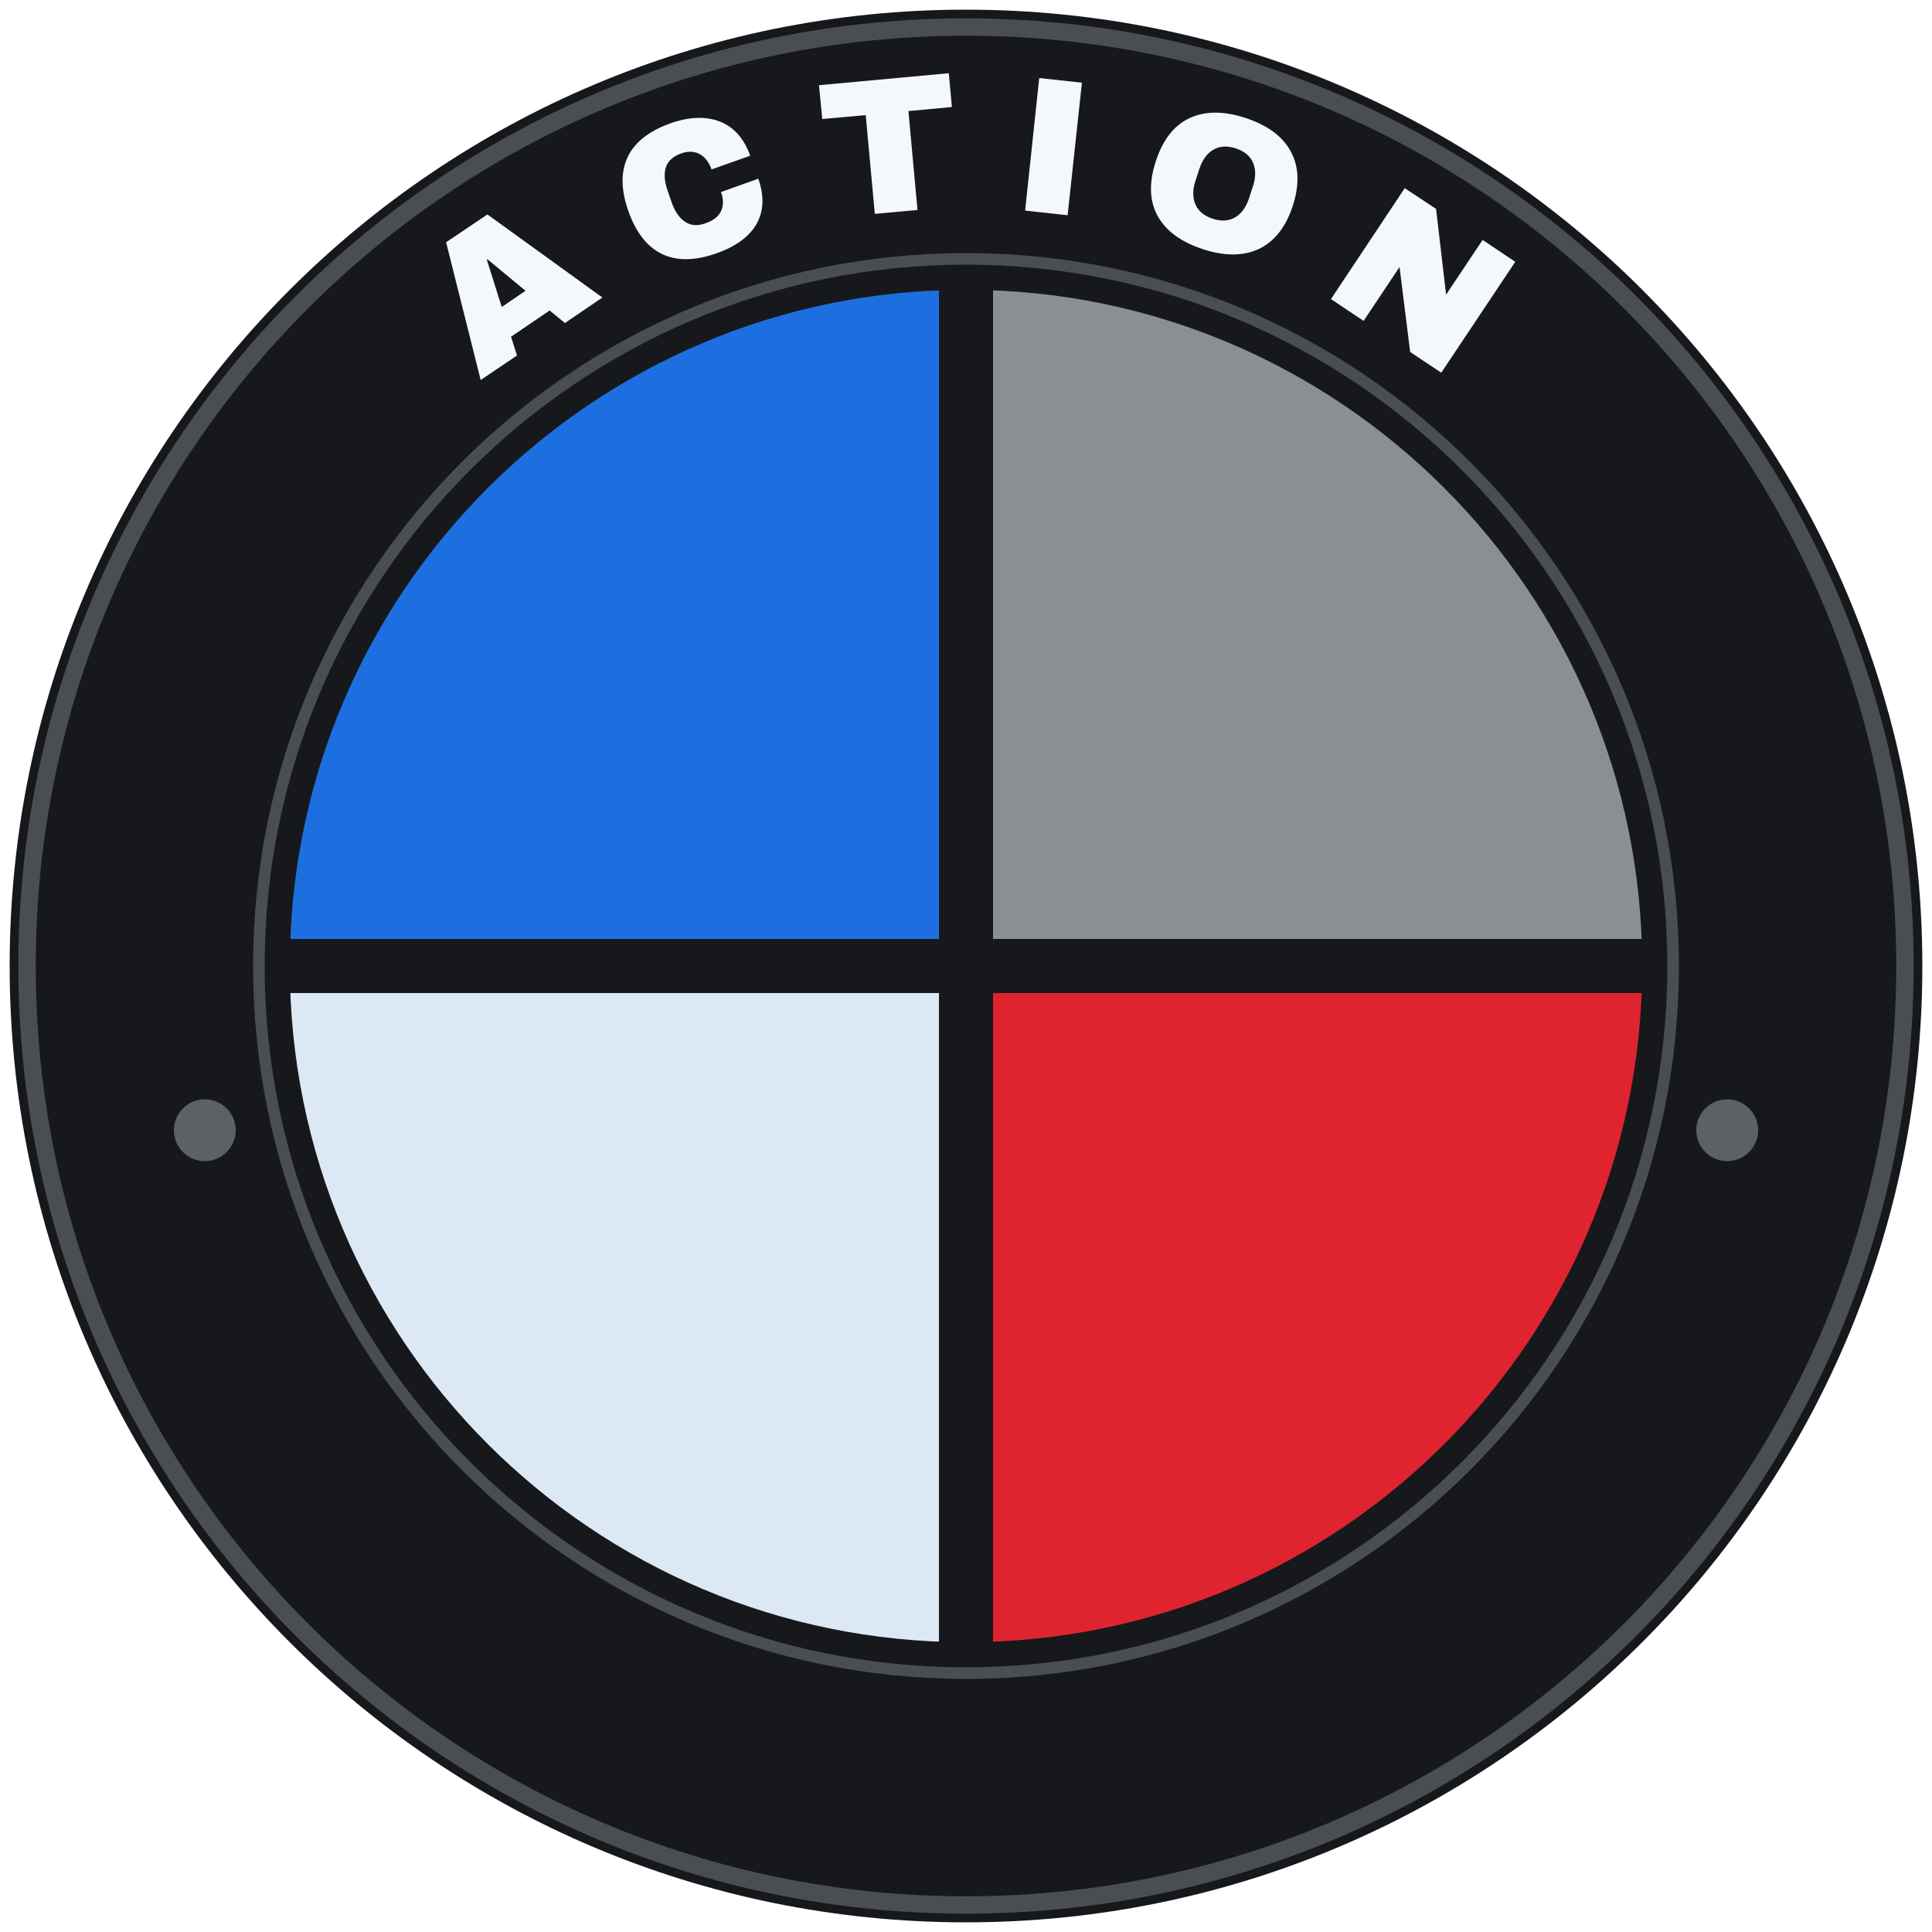
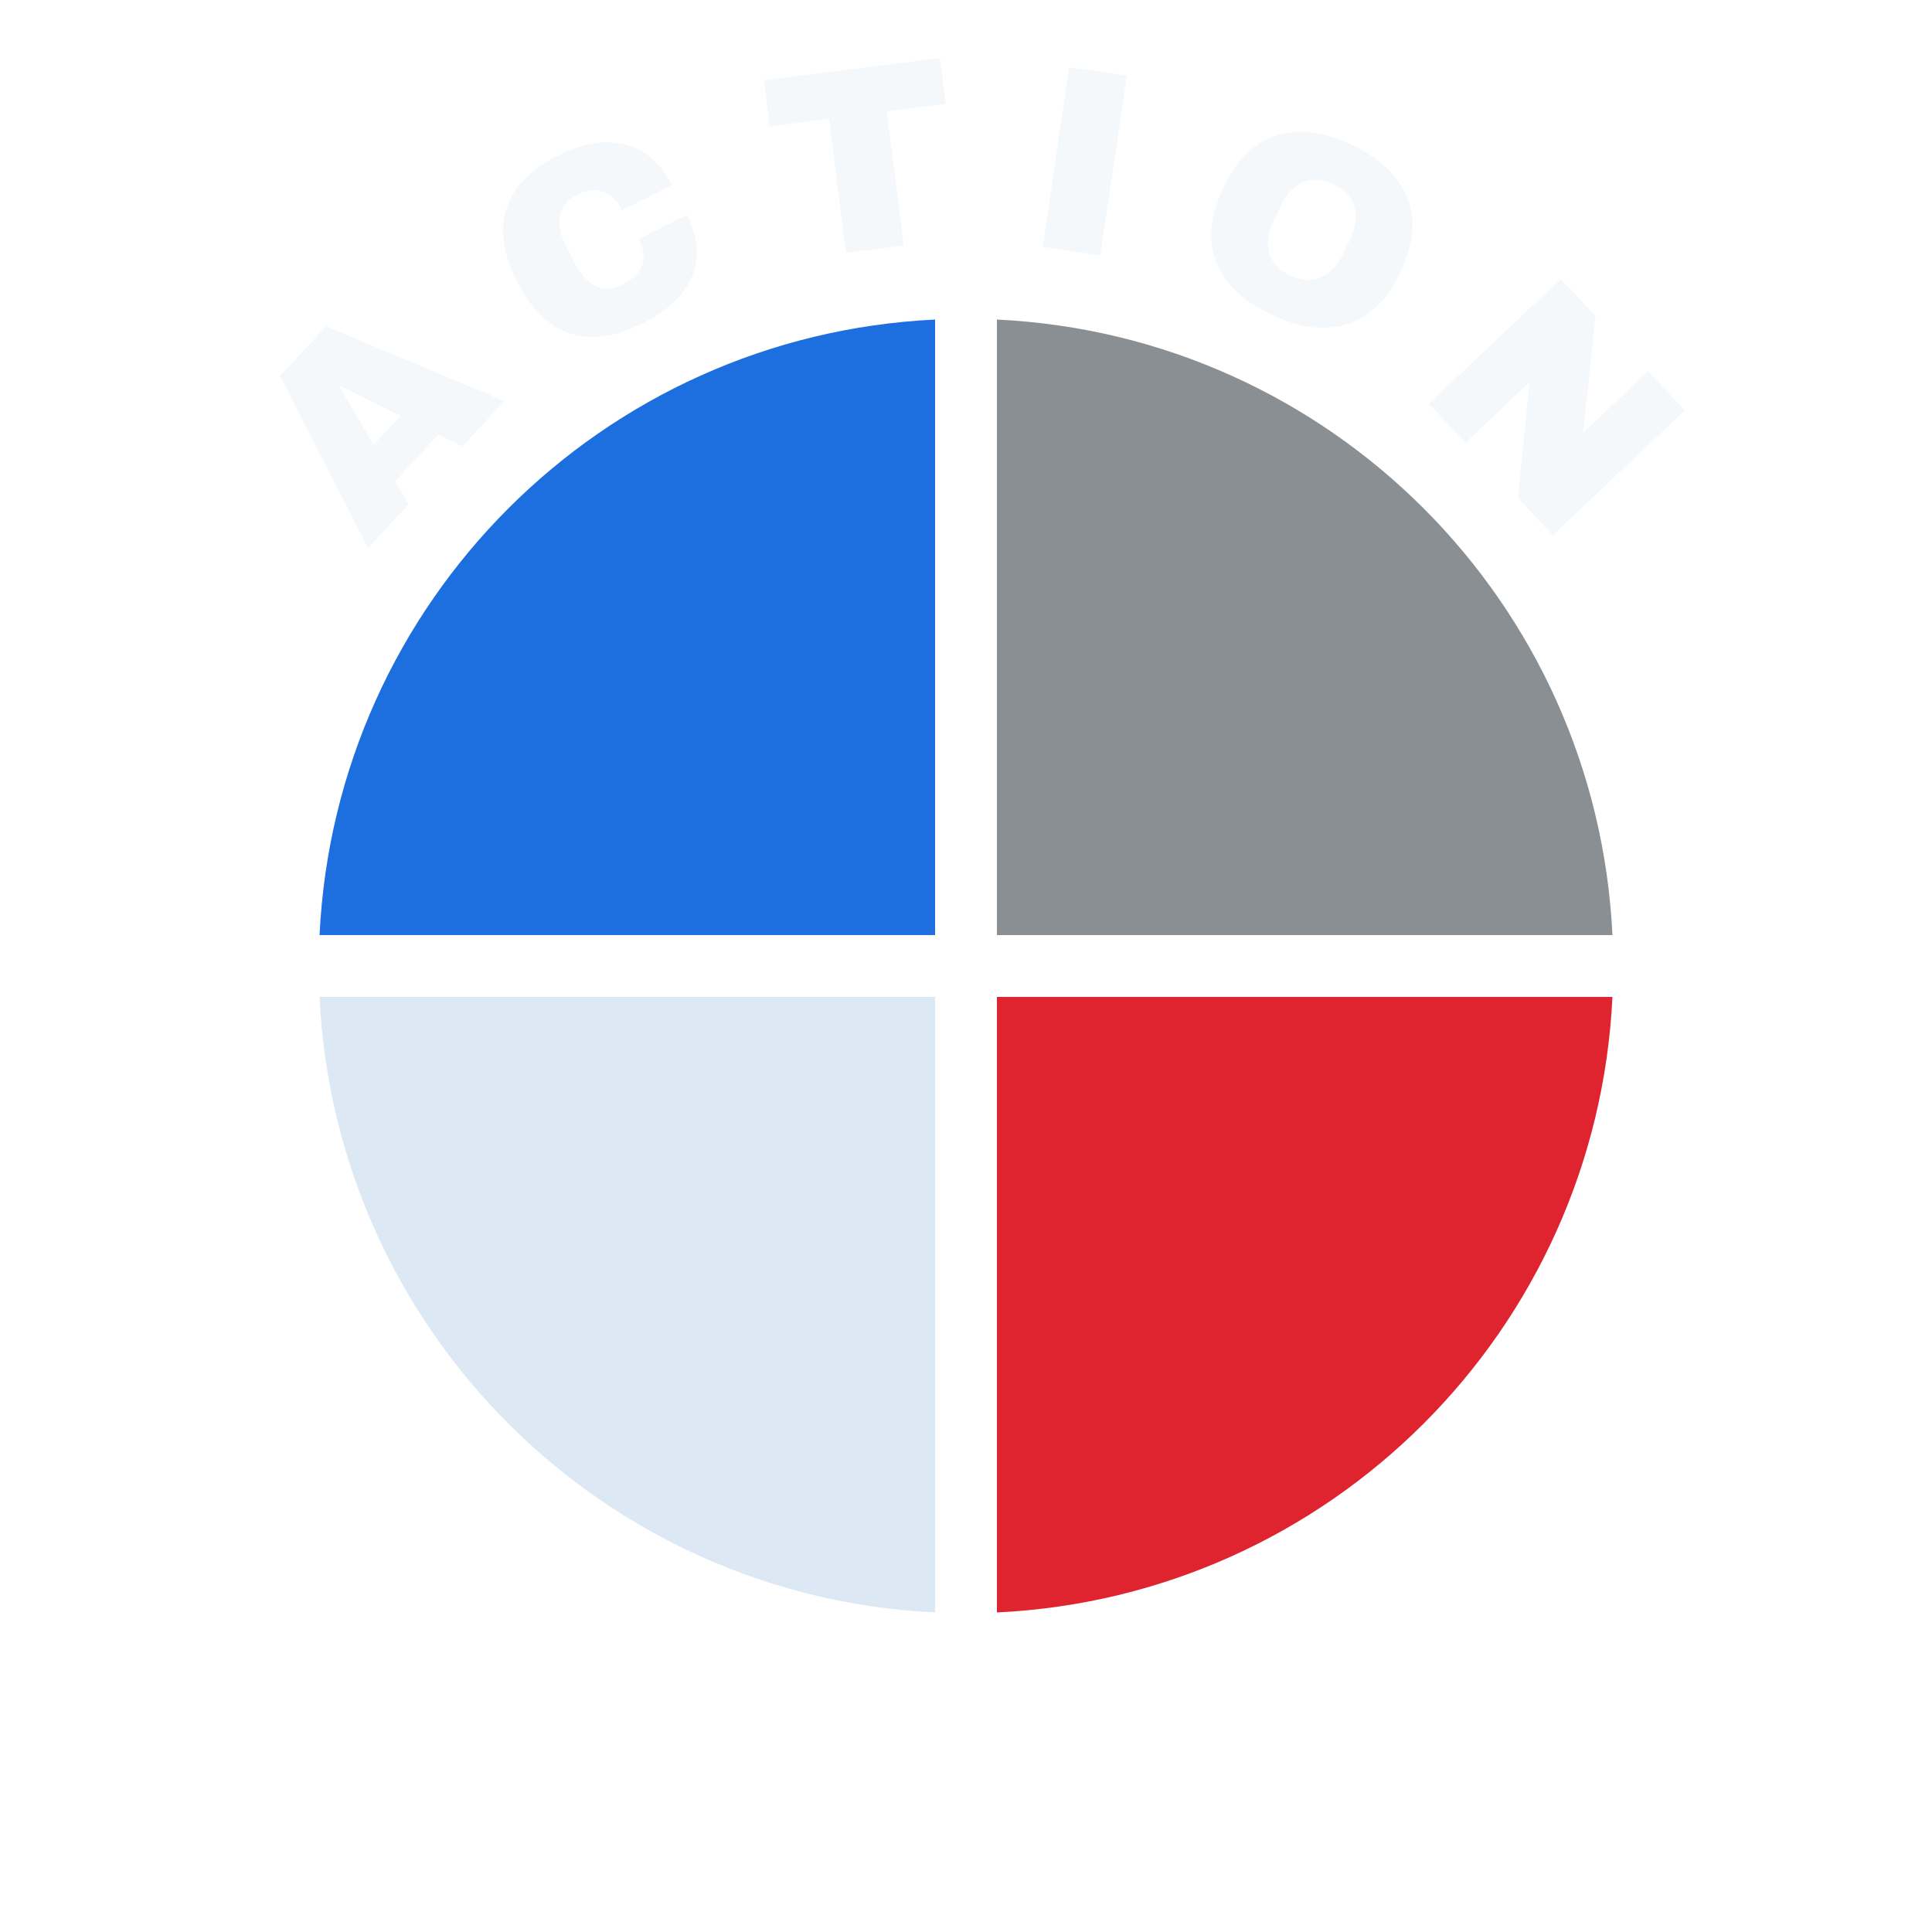
<svg xmlns="http://www.w3.org/2000/svg" width="512" height="512" viewBox="0 0 100 100" role="img" aria-label="Elementaction">
-   <circle cx="50" cy="50" r="49.5" fill="#16181b" />
-   <circle cx="50" cy="50" r="48.6" fill="none" stroke="#4a4e53" stroke-width=".9" />
-   <circle cx="50" cy="50" r="36.6" fill="none" stroke="#4a4e53" stroke-width=".6" />
-   <path d="M29.24 16.72 28.45 16.07 26.45 17.43 26.76 18.4 24.88 19.67 23.09 12.54 25.23 11.1 31.18 15.4ZM25.97 15.89 27.2 15.05 25.23 13.42 25.2 13.45Z M38.83 8.06 36.83 8.77Q36.63 8.2 36.22 7.98Q35.8 7.75 35.26 7.94Q34.62 8.17 34.46 8.67Q34.31 9.17 34.56 9.88L34.77 10.49Q35.02 11.19 35.46 11.48Q35.9 11.78 36.51 11.56Q37.12 11.35 37.32 10.93Q37.52 10.5 37.32 9.94L39.25 9.25Q39.72 10.59 39.16 11.59Q38.59 12.58 37.09 13.11Q35.43 13.7 34.27 13.15Q33.12 12.6 32.53 10.94Q31.94 9.28 32.49 8.12Q33.05 6.97 34.71 6.38Q36.16 5.87 37.26 6.29Q38.35 6.72 38.83 8.06Z M47.02 5.75 47.49 10.87 45.28 11.07 44.81 5.96 42.56 6.16 42.39 4.41 49.11 3.79 49.27 5.54Z M53.06 10.9 53.79 4.04 56 4.28 55.26 11.14Z M66.91 10.67Q66.36 12.32 65.15 12.89Q63.94 13.45 62.24 12.89Q60.55 12.33 59.91 11.16Q59.28 10 59.83 8.33Q60.38 6.66 61.58 6.11Q62.79 5.55 64.48 6.11Q66.18 6.67 66.81 7.84Q67.45 9.01 66.91 10.67ZM62.08 8.74 61.88 9.35Q61.65 10.04 61.87 10.57Q62.09 11.09 62.76 11.32Q63.44 11.54 63.93 11.25Q64.42 10.96 64.65 10.26L64.85 9.65Q65.08 8.96 64.86 8.43Q64.64 7.9 63.96 7.68Q63.29 7.46 62.8 7.75Q62.31 8.04 62.08 8.74Z M72.99 18.22 72.44 13.82 70.58 16.61 68.89 15.48 72.71 9.74 74.33 10.81 74.85 15.25 76.74 12.42 78.43 13.55 74.6 19.29Z" fill="#f5f8fb" />
-   <circle cx="10.6" cy="58.5" r="1.6" fill="#5c6166" />
-   <circle cx="89.4" cy="58.5" r="1.6" fill="#5c6166" />
-   <path d="M50 50V15A35 35 0 0 0 15 50z" fill="#1d6fe0" />
-   <path d="M50 50V15A35 35 0 0 1 85 50z" fill="#8a8f94" />
-   <path d="M50 50H15A35 35 0 0 0 50 85z" fill="#dce8f3" />
-   <path d="M50 50H85A35 35 0 0 1 50 85z" fill="#e0242f" />
-   <rect x="48.6" y="14" width="2.8" height="72" fill="#16181b" />
-   <rect x="14" y="48.6" width="72" height="2.8" fill="#16181b" />
+   <path d="M48.40 48.40V16.54A33.5 33.5 0 0 0 16.54 48.40z" fill="#1d6fe0" />
+   <path d="M51.60 48.40V16.54A33.5 33.5 0 0 1 83.46 48.40z" fill="#8a8f94" />
+   <path d="M48.40 51.60V83.46A33.5 33.5 0 0 1 16.54 51.60z" fill="#dce8f3" />
+   <path d="M51.60 51.60V83.46A33.5 33.5 0 0 0 83.46 51.60z" fill="#e0242f" />
+   <path d="M23.93 23.11 22.69 22.5 20.45 24.91 21.15 26.1 19.05 28.37 14.49 19.46 16.88 16.89 26.11 20.76ZM19.34 23.02 20.72 21.53 17.6 19.97 17.56 20.01Z M34.77 9.58 32.2 10.89Q31.83 10.16 31.23 9.93Q30.63 9.69 29.92 10.05Q29.1 10.47 28.98 11.17Q28.86 11.88 29.32 12.79L29.72 13.57Q30.17 14.47 30.82 14.8Q31.47 15.12 32.26 14.72Q33.04 14.32 33.24 13.72Q33.43 13.11 33.06 12.38L35.55 11.12Q36.42 12.84 35.83 14.29Q35.24 15.73 33.31 16.71Q31.17 17.8 29.51 17.26Q27.85 16.72 26.76 14.58Q25.68 12.44 26.22 10.78Q26.77 9.12 28.91 8.04Q30.78 7.09 32.34 7.47Q33.89 7.85 34.77 9.58Z M45.9 5.77 46.78 12.71 43.79 13.09 42.91 6.15 39.84 6.54 39.54 4.15 48.65 3 48.95 5.38Z M53.97 12.78 55.34 3.48 58.33 3.92 56.95 13.22Z M72.5 14.06Q71.49 16.21 69.76 16.77Q68.03 17.33 65.83 16.3Q63.63 15.26 62.96 13.58Q62.29 11.9 63.31 9.74Q64.33 7.57 66.05 7.02Q67.77 6.46 69.97 7.49Q72.17 8.53 72.84 10.22Q73.51 11.9 72.5 14.06ZM66.29 10.66 65.92 11.45Q65.5 12.35 65.7 13.1Q65.91 13.84 66.79 14.26Q67.67 14.67 68.38 14.35Q69.09 14.04 69.52 13.14L69.89 12.35Q70.31 11.44 70.1 10.69Q69.89 9.94 69.01 9.53Q68.13 9.12 67.42 9.44Q66.72 9.75 66.29 10.66Z M78.57 25.78 79.17 19.78 75.86 22.91 73.95 20.9 80.78 14.44 82.59 16.35 81.94 22.4 85.31 19.22 87.21 21.24 80.38 27.7Z" fill="#f5f8fb" />
</svg>
